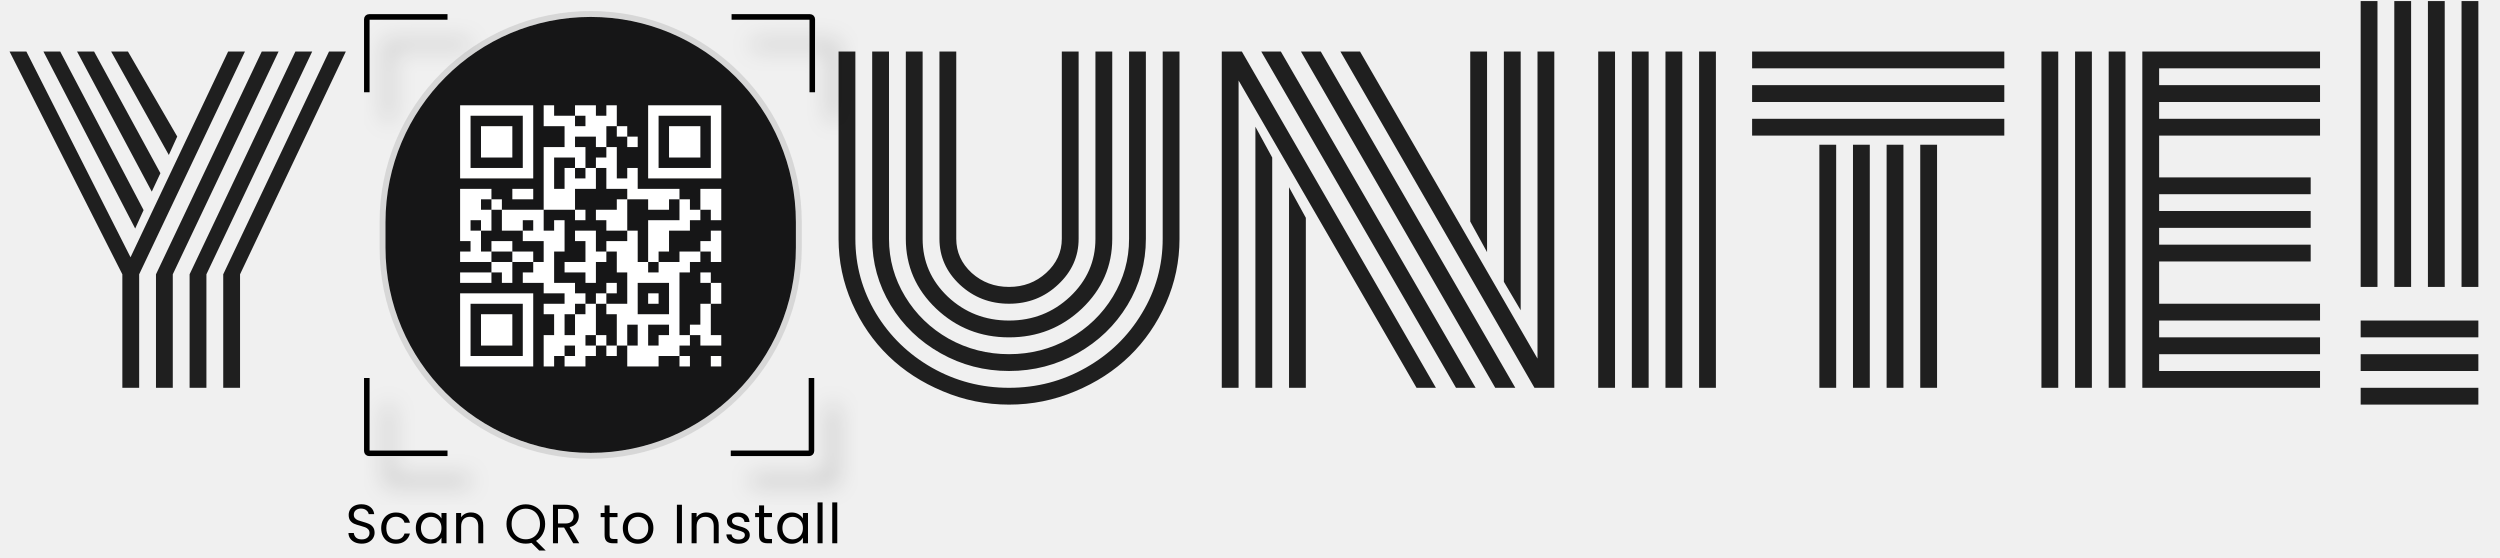
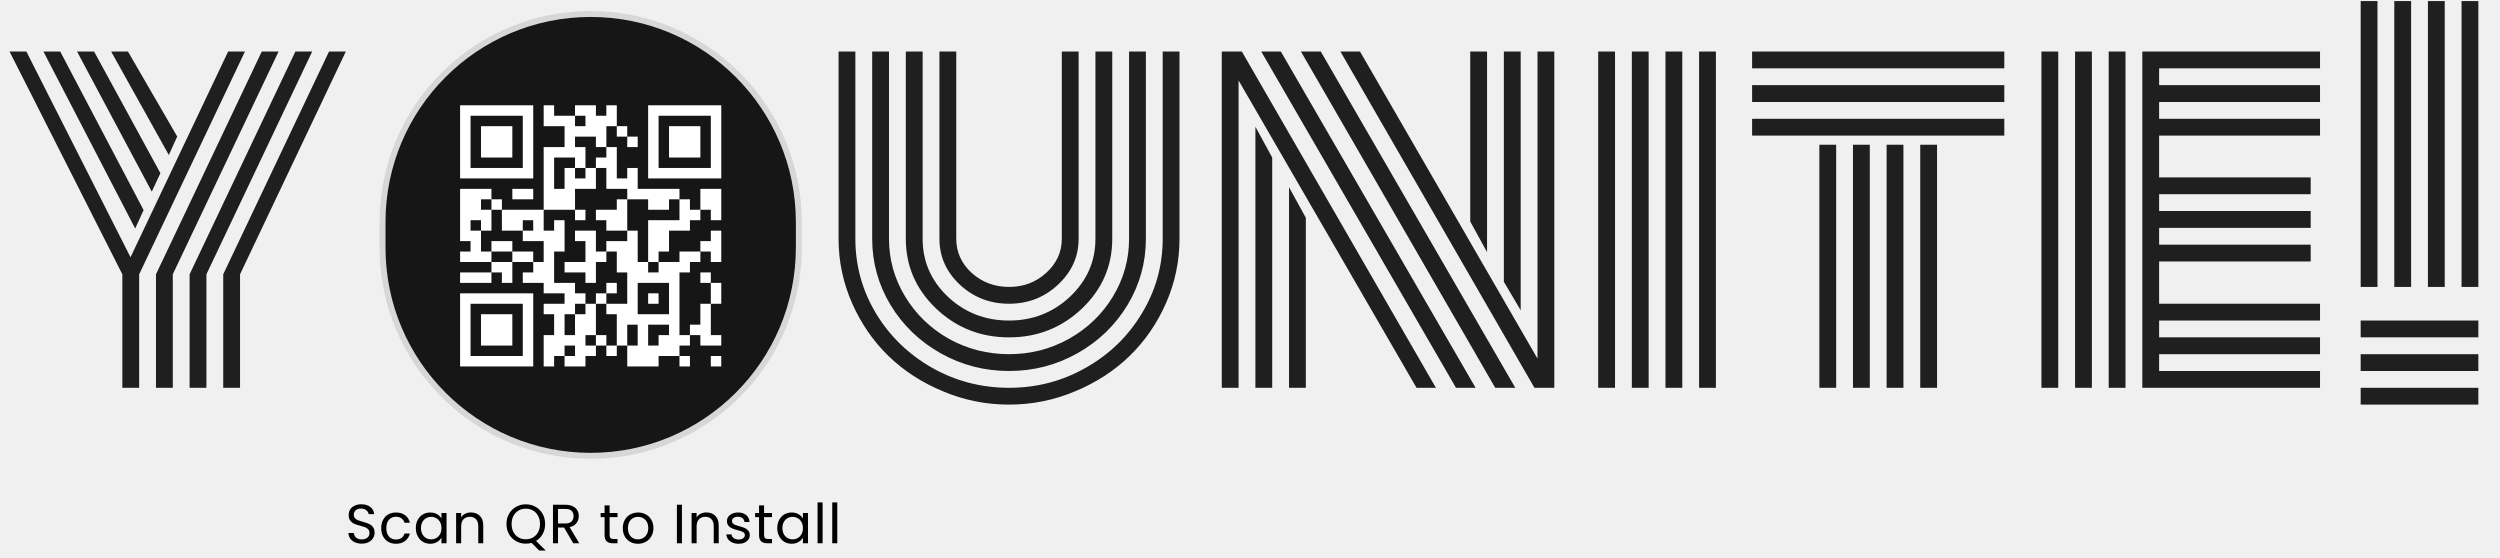
<svg xmlns="http://www.w3.org/2000/svg" width="543" height="121" viewBox="0 0 543 121" fill="none">
+   <style>
+    path {
+     stroke-dasharray: 1500;
+     stroke-dashoffset: 1500;
+     animation: dash 8s cubic-bezier(0.4, 0.0, 0.2, 1) infinite, colorChange 8s ease-in-out alternate infinite;
+   }
+ 
+   @keyframes dash {
+     to {
+       stroke-dashoffset: 0;
+     }
+   }
+   @keyframes fadeInLeft {
+    0% {
+       opacity: 0;
+       transform: translateY(-20px);
+    }
+    100% {
+       opacity: 1;
+       transform: translateY(0);
+    }
+ } 
+ .show-hide{
+     -webkit-animation: fadeInLeft 3s ease-in-out infinite;
+     animation: fadeInLeft 3s ease-in-out;
+     -webkit-transition: -webkit-transform 300ms cubic-bezier(0,0,0.3,1);
+     transition: -webkit-transform 300ms cubic-bezier(0,0,0.3,1);
+     -o-transition: transform 300ms cubic-bezier(0,0,0.3,1);
+     transition: transform 300ms cubic-bezier(0,0,0.3,1);
+     transition: transform 300ms cubic-bezier(0,0,0.3,1), 
+     -webkit-transform 300ms cubic-bezier(0,0,0.3,1);
+ }  
+   @keyframes fadeInout {
+    0% {
+       opacity: 0;
+       transform: scale(0);
+    }
+    100% {
+       opacity: 1;
+       transform: scale(1);
+    }
+ } 
+ .fade-out{
+     -webkit-animation: fadeInout 3s ease-in-out infinite;
+     animation: fadeInout 3s ease-in-out;
+ }  
+ </style>
  <path d="M71.462 11.192H75.114L52.137 59.58V84.231H48.485V59.58L71.462 11.192ZM64.158 11.192H67.81L44.833 59.58V84.231H41.181V59.58L64.158 11.192ZM56.854 11.192H60.506L37.529 59.58V84.231H33.878V59.58L56.854 11.192ZM49.55 11.192H53.202L30.226 59.58V84.231H26.574V59.58L2.075 11.192H5.727L28.349 55.877L49.55 11.192ZM9.43 11.192H13.082L31.189 45.632L29.363 49.639L9.43 11.192ZM16.734 11.192H20.436L34.841 37.618L32.965 41.625L16.734 11.192ZM24.139 11.192H27.791L38.493 29.654L36.667 33.661L24.139 11.192ZM230.625 51.87V11.192H234.277V51.87C234.277 55.725 232.789 59.039 229.813 61.812C226.872 64.585 223.321 65.971 219.162 65.971C215.003 65.971 211.435 64.585 208.46 61.812C205.518 59.039 204.047 55.725 204.047 51.87V11.192H207.699V51.87C207.699 54.745 208.815 57.213 211.047 59.276C213.312 61.304 216.017 62.319 219.162 62.319C222.307 62.319 224.995 61.304 227.227 59.276C229.492 57.213 230.625 54.745 230.625 51.87ZM237.929 51.87V11.192H241.581V51.87C241.581 57.788 239.383 62.843 234.987 67.036C230.591 71.195 225.316 73.275 219.162 73.275C213.008 73.275 207.733 71.195 203.337 67.036C198.941 62.843 196.743 57.788 196.743 51.87V11.192H200.395V51.87C200.395 56.773 202.221 60.966 205.873 64.449C209.559 67.898 213.988 69.623 219.162 69.623C224.302 69.623 228.714 67.898 232.4 64.449C236.086 60.966 237.929 56.773 237.929 51.87ZM245.233 51.87V11.192H248.884V51.87C248.884 57.044 247.549 61.846 244.878 66.275C242.206 70.671 238.588 74.154 234.023 76.724C229.458 79.294 224.505 80.579 219.162 80.579C213.819 80.579 208.866 79.294 204.301 76.724C199.736 74.154 196.118 70.671 193.446 66.275C190.775 61.846 189.439 57.044 189.439 51.87V11.192H193.091V51.87C193.091 56.368 194.258 60.544 196.591 64.398C198.924 68.253 202.086 71.314 206.076 73.579C210.1 75.811 214.462 76.927 219.162 76.927C223.862 76.927 228.207 75.811 232.197 73.579C236.221 71.314 239.4 68.253 241.733 64.398C244.066 60.544 245.233 56.368 245.233 51.87ZM252.536 51.87V11.192H256.188V51.87C256.188 56.74 255.208 61.406 253.246 65.869C251.285 70.299 248.648 74.12 245.334 77.332C242.02 80.545 238.081 83.098 233.516 84.991C228.951 86.919 224.166 87.882 219.162 87.882C214.157 87.882 209.373 86.919 204.808 84.991C200.243 83.098 196.304 80.545 192.99 77.332C189.676 74.12 187.039 70.299 185.077 65.869C183.116 61.406 182.135 56.74 182.135 51.87V11.192H185.787V51.87C185.787 57.686 187.275 63.08 190.251 68.05C193.26 73.021 197.318 76.96 202.424 79.868C207.564 82.776 213.143 84.231 219.162 84.231C225.181 84.231 230.743 82.776 235.849 79.868C240.989 76.96 245.047 73.021 248.022 68.05C251.032 63.08 252.536 57.686 252.536 51.87ZM322.988 54.761L319.336 48.117V11.192H322.988V54.761ZM330.292 67.391L326.64 61.203V11.192H330.292V67.391ZM279.977 40.661L283.628 47.306V84.231H279.977V40.661ZM272.673 27.524L276.325 34.219V84.231H272.673V27.524ZM273.941 11.192H278.201L320.503 84.231H316.242L273.941 11.192ZM282.563 11.192H286.875L329.125 84.231H324.763L282.563 11.192ZM291.135 11.192H295.396L333.944 77.89V11.192H337.596V84.231H333.284L291.135 11.192ZM269.021 17.482V84.231H265.369V11.192H269.731L311.88 84.231H307.67L269.021 17.482ZM369.043 11.192H372.695V84.231H369.043V11.192ZM361.739 11.192H365.391V84.231H361.739V11.192ZM354.435 11.192H358.087V84.231H354.435V11.192ZM347.131 11.192H350.783V84.231H347.131V11.192ZM395.164 31.43H398.816V84.231H395.164V31.43ZM380.557 14.844V11.192H435.335V14.844H380.557ZM380.557 22.148V18.496H435.335V22.148H380.557ZM380.557 29.452V25.8H435.335V29.452H380.557ZM417.076 31.43H420.728V84.231H417.076V31.43ZM409.772 31.43H413.424V84.231H409.772V31.43ZM402.468 31.43H406.12V84.231H402.468V31.43ZM461.66 84.231H458.008V11.192H461.66V84.231ZM454.356 84.231H450.704V11.192H454.356V84.231ZM447.052 84.231H443.4V11.192H447.052V84.231ZM468.963 65.971H503.91V69.623H468.963V73.275H503.91V76.927H468.963V80.579H503.91V84.231H465.312V11.192H503.91V14.844H468.963V18.496H503.91V22.148H468.963V25.8H503.91V29.452H468.963V38.531H501.881V42.183H468.963V45.835H501.881V49.486H468.963V53.138H501.881V56.79H468.963V65.971ZM512.736 73.275V69.623H538.299V73.275H512.736ZM512.736 80.579V76.927H538.299V80.579H512.736ZM512.736 87.882V84.231H538.299V87.882H512.736ZM534.647 0.236H538.299V62.319H534.647V0.236ZM527.344 0.236H530.995V62.319H527.344V0.236ZM520.04 0.236H523.692V62.319H520.04V0.236ZM512.736 0.236H516.388V62.319H512.736V0.236Z" fill="#1F1F1F" />
-   <path d="M78.576 118.082C78.024 118.082 77.528 117.986 77.088 117.794C76.656 117.594 76.316 117.322 76.068 116.978C75.82 116.626 75.692 116.222 75.684 115.766H76.848C76.888 116.158 77.048 116.49 77.328 116.762C77.616 117.026 78.032 117.158 78.576 117.158C79.096 117.158 79.504 117.03 79.8 116.774C80.104 116.51 80.256 116.174 80.256 115.766C80.256 115.446 80.168 115.186 79.992 114.986C79.816 114.786 79.596 114.634 79.332 114.53C79.068 114.426 78.712 114.314 78.264 114.194C77.712 114.05 77.268 113.906 76.932 113.762C76.604 113.618 76.32 113.394 76.08 113.09C75.848 112.778 75.732 112.362 75.732 111.842C75.732 111.386 75.848 110.982 76.08 110.63C76.312 110.278 76.636 110.006 77.052 109.814C77.476 109.622 77.96 109.526 78.504 109.526C79.288 109.526 79.928 109.722 80.424 110.114C80.928 110.506 81.212 111.026 81.276 111.674H80.076C80.036 111.354 79.868 111.074 79.572 110.834C79.276 110.586 78.884 110.462 78.396 110.462C77.94 110.462 77.568 110.582 77.28 110.822C76.992 111.054 76.848 111.382 76.848 111.806C76.848 112.11 76.932 112.358 77.1 112.55C77.276 112.742 77.488 112.89 77.736 112.994C77.992 113.09 78.348 113.202 78.804 113.33C79.356 113.482 79.8 113.634 80.136 113.786C80.472 113.93 80.76 114.158 81 114.47C81.24 114.774 81.36 115.19 81.36 115.718C81.36 116.126 81.252 116.51 81.036 116.87C80.82 117.23 80.5 117.522 80.076 117.746C79.652 117.97 79.152 118.082 78.576 118.082ZM82.794 114.698C82.794 114.018 82.93 113.426 83.202 112.922C83.474 112.41 83.85 112.014 84.33 111.734C84.818 111.454 85.374 111.314 85.998 111.314C86.806 111.314 87.47 111.51 87.99 111.902C88.518 112.294 88.866 112.838 89.034 113.534H87.858C87.746 113.134 87.526 112.818 87.198 112.586C86.878 112.354 86.478 112.238 85.998 112.238C85.374 112.238 84.87 112.454 84.486 112.886C84.102 113.31 83.91 113.914 83.91 114.698C83.91 115.49 84.102 116.102 84.486 116.534C84.87 116.966 85.374 117.182 85.998 117.182C86.478 117.182 86.878 117.07 87.198 116.846C87.518 116.622 87.738 116.302 87.858 115.886H89.034C88.858 116.558 88.506 117.098 87.978 117.506C87.45 117.906 86.79 118.106 85.998 118.106C85.374 118.106 84.818 117.966 84.33 117.686C83.85 117.406 83.474 117.01 83.202 116.498C82.93 115.986 82.794 115.386 82.794 114.698ZM90.317 114.686C90.317 114.014 90.453 113.426 90.725 112.922C90.997 112.41 91.369 112.014 91.841 111.734C92.321 111.454 92.853 111.314 93.437 111.314C94.013 111.314 94.513 111.438 94.937 111.686C95.361 111.934 95.677 112.246 95.885 112.622V111.422H96.989V117.998H95.885V116.774C95.669 117.158 95.345 117.478 94.913 117.734C94.489 117.982 93.993 118.106 93.425 118.106C92.841 118.106 92.313 117.962 91.841 117.674C91.369 117.386 90.997 116.982 90.725 116.462C90.453 115.942 90.317 115.35 90.317 114.686ZM95.885 114.698C95.885 114.202 95.785 113.77 95.585 113.402C95.385 113.034 95.113 112.754 94.769 112.562C94.433 112.362 94.061 112.262 93.653 112.262C93.245 112.262 92.873 112.358 92.537 112.55C92.201 112.742 91.933 113.022 91.733 113.39C91.533 113.758 91.433 114.19 91.433 114.686C91.433 115.19 91.533 115.63 91.733 116.006C91.933 116.374 92.201 116.658 92.537 116.858C92.873 117.05 93.245 117.146 93.653 117.146C94.061 117.146 94.433 117.05 94.769 116.858C95.113 116.658 95.385 116.374 95.585 116.006C95.785 115.63 95.885 115.194 95.885 114.698ZM102.273 111.302C103.073 111.302 103.721 111.546 104.217 112.034C104.713 112.514 104.961 113.21 104.961 114.122V117.998H103.881V114.278C103.881 113.622 103.717 113.122 103.389 112.778C103.061 112.426 102.613 112.25 102.045 112.25C101.469 112.25 101.009 112.43 100.665 112.79C100.329 113.15 100.161 113.674 100.161 114.362V117.998H99.069V111.422H100.161V112.358C100.377 112.022 100.669 111.762 101.037 111.578C101.413 111.394 101.825 111.302 102.273 111.302ZM117.121 119.582L115.453 117.914C115.045 118.026 114.629 118.082 114.205 118.082C113.429 118.082 112.721 117.902 112.081 117.542C111.441 117.174 110.933 116.666 110.557 116.018C110.189 115.362 110.005 114.626 110.005 113.81C110.005 112.994 110.189 112.262 110.557 111.614C110.933 110.958 111.441 110.45 112.081 110.09C112.721 109.722 113.429 109.538 114.205 109.538C114.989 109.538 115.701 109.722 116.341 110.09C116.981 110.45 117.485 110.954 117.853 111.602C118.221 112.25 118.405 112.986 118.405 113.81C118.405 114.61 118.229 115.33 117.877 115.97C117.525 116.61 117.041 117.114 116.425 117.482L118.537 119.582H117.121ZM111.121 113.81C111.121 114.474 111.253 115.058 111.517 115.562C111.789 116.066 112.157 116.454 112.621 116.726C113.093 116.998 113.621 117.134 114.205 117.134C114.789 117.134 115.313 116.998 115.777 116.726C116.249 116.454 116.617 116.066 116.881 115.562C117.153 115.058 117.289 114.474 117.289 113.81C117.289 113.138 117.153 112.554 116.881 112.058C116.617 111.554 116.253 111.166 115.789 110.894C115.325 110.622 114.797 110.486 114.205 110.486C113.613 110.486 113.085 110.622 112.621 110.894C112.157 111.166 111.789 111.554 111.517 112.058C111.253 112.554 111.121 113.138 111.121 113.81ZM124.509 117.998L122.517 114.578H121.197V117.998H120.105V109.634H122.805C123.437 109.634 123.969 109.742 124.401 109.958C124.841 110.174 125.169 110.466 125.385 110.834C125.601 111.202 125.709 111.622 125.709 112.094C125.709 112.67 125.541 113.178 125.205 113.618C124.877 114.058 124.381 114.35 123.717 114.494L125.817 117.998H124.509ZM121.197 113.702H122.805C123.397 113.702 123.841 113.558 124.137 113.27C124.433 112.974 124.581 112.582 124.581 112.094C124.581 111.598 124.433 111.214 124.137 110.942C123.849 110.67 123.405 110.534 122.805 110.534H121.197V113.702ZM132.406 112.322V116.198C132.406 116.518 132.474 116.746 132.61 116.882C132.746 117.01 132.982 117.074 133.318 117.074H134.122V117.998H133.138C132.53 117.998 132.074 117.858 131.77 117.578C131.466 117.298 131.314 116.838 131.314 116.198V112.322H130.462V111.422H131.314V109.766H132.406V111.422H134.122V112.322H132.406ZM138.548 118.106C137.932 118.106 137.372 117.966 136.868 117.686C136.372 117.406 135.98 117.01 135.692 116.498C135.412 115.978 135.272 115.378 135.272 114.698C135.272 114.026 135.416 113.434 135.704 112.922C136 112.402 136.4 112.006 136.904 111.734C137.408 111.454 137.972 111.314 138.596 111.314C139.22 111.314 139.784 111.454 140.288 111.734C140.792 112.006 141.188 112.398 141.476 112.91C141.772 113.422 141.92 114.018 141.92 114.698C141.92 115.378 141.768 115.978 141.464 116.498C141.168 117.01 140.764 117.406 140.252 117.686C139.74 117.966 139.172 118.106 138.548 118.106ZM138.548 117.146C138.94 117.146 139.308 117.054 139.652 116.87C139.996 116.686 140.272 116.41 140.48 116.042C140.696 115.674 140.804 115.226 140.804 114.698C140.804 114.17 140.7 113.722 140.492 113.354C140.284 112.986 140.012 112.714 139.676 112.538C139.34 112.354 138.976 112.262 138.584 112.262C138.184 112.262 137.816 112.354 137.48 112.538C137.152 112.714 136.888 112.986 136.688 113.354C136.488 113.722 136.388 114.17 136.388 114.698C136.388 115.234 136.484 115.686 136.676 116.054C136.876 116.422 137.14 116.698 137.468 116.882C137.796 117.058 138.156 117.146 138.548 117.146ZM148.116 109.634V117.998H147.024V109.634H148.116ZM153.416 111.302C154.216 111.302 154.864 111.546 155.36 112.034C155.856 112.514 156.104 113.21 156.104 114.122V117.998H155.024V114.278C155.024 113.622 154.86 113.122 154.532 112.778C154.204 112.426 153.756 112.25 153.188 112.25C152.612 112.25 152.152 112.43 151.808 112.79C151.472 113.15 151.304 113.674 151.304 114.362V117.998H150.212V111.422H151.304V112.358C151.52 112.022 151.812 111.762 152.18 111.578C152.556 111.394 152.968 111.302 153.416 111.302ZM160.45 118.106C159.946 118.106 159.494 118.022 159.094 117.854C158.694 117.678 158.378 117.438 158.146 117.134C157.914 116.822 157.786 116.466 157.762 116.066H158.89C158.922 116.394 159.074 116.662 159.346 116.87C159.626 117.078 159.99 117.182 160.438 117.182C160.854 117.182 161.182 117.09 161.422 116.906C161.662 116.722 161.782 116.49 161.782 116.21C161.782 115.922 161.654 115.71 161.398 115.574C161.142 115.43 160.746 115.29 160.21 115.154C159.722 115.026 159.322 114.898 159.01 114.77C158.706 114.634 158.442 114.438 158.218 114.182C158.002 113.918 157.894 113.574 157.894 113.15C157.894 112.814 157.994 112.506 158.194 112.226C158.394 111.946 158.678 111.726 159.046 111.566C159.414 111.398 159.834 111.314 160.306 111.314C161.034 111.314 161.622 111.498 162.07 111.866C162.518 112.234 162.758 112.738 162.79 113.378H161.698C161.674 113.034 161.534 112.758 161.278 112.55C161.03 112.342 160.694 112.238 160.27 112.238C159.878 112.238 159.566 112.322 159.334 112.49C159.102 112.658 158.986 112.878 158.986 113.15C158.986 113.366 159.054 113.546 159.19 113.69C159.334 113.826 159.51 113.938 159.718 114.026C159.934 114.106 160.23 114.198 160.606 114.302C161.078 114.43 161.462 114.558 161.758 114.686C162.054 114.806 162.306 114.99 162.514 115.238C162.73 115.486 162.842 115.81 162.85 116.21C162.85 116.57 162.75 116.894 162.55 117.182C162.35 117.47 162.066 117.698 161.698 117.866C161.338 118.026 160.922 118.106 160.45 118.106ZM165.958 112.322V116.198C165.958 116.518 166.026 116.746 166.162 116.882C166.298 117.01 166.534 117.074 166.87 117.074H167.674V117.998H166.69C166.082 117.998 165.626 117.858 165.322 117.578C165.018 117.298 164.866 116.838 164.866 116.198V112.322H164.014V111.422H164.866V109.766H165.958V111.422H167.674V112.322H165.958ZM168.824 114.686C168.824 114.014 168.96 113.426 169.232 112.922C169.504 112.41 169.876 112.014 170.348 111.734C170.828 111.454 171.36 111.314 171.944 111.314C172.52 111.314 173.02 111.438 173.444 111.686C173.868 111.934 174.184 112.246 174.392 112.622V111.422H175.496V117.998H174.392V116.774C174.176 117.158 173.852 117.478 173.42 117.734C172.996 117.982 172.5 118.106 171.932 118.106C171.348 118.106 170.82 117.962 170.348 117.674C169.876 117.386 169.504 116.982 169.232 116.462C168.96 115.942 168.824 115.35 168.824 114.686ZM174.392 114.698C174.392 114.202 174.292 113.77 174.092 113.402C173.892 113.034 173.62 112.754 173.276 112.562C172.94 112.362 172.568 112.262 172.16 112.262C171.752 112.262 171.38 112.358 171.044 112.55C170.708 112.742 170.44 113.022 170.24 113.39C170.04 113.758 169.94 114.19 169.94 114.686C169.94 115.19 170.04 115.63 170.24 116.006C170.44 116.374 170.708 116.658 171.044 116.858C171.38 117.05 171.752 117.146 172.16 117.146C172.568 117.146 172.94 117.05 173.276 116.858C173.62 116.658 173.892 116.374 174.092 116.006C174.292 115.63 174.392 115.194 174.392 114.698ZM178.668 109.118V117.998H177.576V109.118H178.668ZM181.856 109.118V117.998H180.764V109.118H181.856Z" fill="black" />
+   <path class="show-hide" d="M78.576 118.082C78.024 118.082 77.528 117.986 77.088 117.794C76.656 117.594 76.316 117.322 76.068 116.978C75.82 116.626 75.692 116.222 75.684 115.766H76.848C76.888 116.158 77.048 116.49 77.328 116.762C77.616 117.026 78.032 117.158 78.576 117.158C79.096 117.158 79.504 117.03 79.8 116.774C80.104 116.51 80.256 116.174 80.256 115.766C80.256 115.446 80.168 115.186 79.992 114.986C79.816 114.786 79.596 114.634 79.332 114.53C79.068 114.426 78.712 114.314 78.264 114.194C77.712 114.05 77.268 113.906 76.932 113.762C76.604 113.618 76.32 113.394 76.08 113.09C75.848 112.778 75.732 112.362 75.732 111.842C75.732 111.386 75.848 110.982 76.08 110.63C76.312 110.278 76.636 110.006 77.052 109.814C77.476 109.622 77.96 109.526 78.504 109.526C79.288 109.526 79.928 109.722 80.424 110.114C80.928 110.506 81.212 111.026 81.276 111.674H80.076C80.036 111.354 79.868 111.074 79.572 110.834C79.276 110.586 78.884 110.462 78.396 110.462C77.94 110.462 77.568 110.582 77.28 110.822C76.992 111.054 76.848 111.382 76.848 111.806C76.848 112.11 76.932 112.358 77.1 112.55C77.276 112.742 77.488 112.89 77.736 112.994C77.992 113.09 78.348 113.202 78.804 113.33C79.356 113.482 79.8 113.634 80.136 113.786C80.472 113.93 80.76 114.158 81 114.47C81.24 114.774 81.36 115.19 81.36 115.718C81.36 116.126 81.252 116.51 81.036 116.87C80.82 117.23 80.5 117.522 80.076 117.746C79.652 117.97 79.152 118.082 78.576 118.082ZM82.794 114.698C82.794 114.018 82.93 113.426 83.202 112.922C83.474 112.41 83.85 112.014 84.33 111.734C84.818 111.454 85.374 111.314 85.998 111.314C86.806 111.314 87.47 111.51 87.99 111.902C88.518 112.294 88.866 112.838 89.034 113.534H87.858C87.746 113.134 87.526 112.818 87.198 112.586C86.878 112.354 86.478 112.238 85.998 112.238C85.374 112.238 84.87 112.454 84.486 112.886C84.102 113.31 83.91 113.914 83.91 114.698C83.91 115.49 84.102 116.102 84.486 116.534C84.87 116.966 85.374 117.182 85.998 117.182C86.478 117.182 86.878 117.07 87.198 116.846C87.518 116.622 87.738 116.302 87.858 115.886H89.034C88.858 116.558 88.506 117.098 87.978 117.506C87.45 117.906 86.79 118.106 85.998 118.106C85.374 118.106 84.818 117.966 84.33 117.686C83.85 117.406 83.474 117.01 83.202 116.498C82.93 115.986 82.794 115.386 82.794 114.698ZM90.317 114.686C90.317 114.014 90.453 113.426 90.725 112.922C90.997 112.41 91.369 112.014 91.841 111.734C92.321 111.454 92.853 111.314 93.437 111.314C94.013 111.314 94.513 111.438 94.937 111.686C95.361 111.934 95.677 112.246 95.885 112.622V111.422H96.989V117.998H95.885V116.774C95.669 117.158 95.345 117.478 94.913 117.734C94.489 117.982 93.993 118.106 93.425 118.106C92.841 118.106 92.313 117.962 91.841 117.674C91.369 117.386 90.997 116.982 90.725 116.462C90.453 115.942 90.317 115.35 90.317 114.686ZM95.885 114.698C95.885 114.202 95.785 113.77 95.585 113.402C95.385 113.034 95.113 112.754 94.769 112.562C94.433 112.362 94.061 112.262 93.653 112.262C93.245 112.262 92.873 112.358 92.537 112.55C92.201 112.742 91.933 113.022 91.733 113.39C91.533 113.758 91.433 114.19 91.433 114.686C91.433 115.19 91.533 115.63 91.733 116.006C91.933 116.374 92.201 116.658 92.537 116.858C92.873 117.05 93.245 117.146 93.653 117.146C94.061 117.146 94.433 117.05 94.769 116.858C95.113 116.658 95.385 116.374 95.585 116.006C95.785 115.63 95.885 115.194 95.885 114.698ZM102.273 111.302C103.073 111.302 103.721 111.546 104.217 112.034C104.713 112.514 104.961 113.21 104.961 114.122V117.998H103.881V114.278C103.881 113.622 103.717 113.122 103.389 112.778C103.061 112.426 102.613 112.25 102.045 112.25C101.469 112.25 101.009 112.43 100.665 112.79C100.329 113.15 100.161 113.674 100.161 114.362V117.998H99.069V111.422H100.161V112.358C100.377 112.022 100.669 111.762 101.037 111.578C101.413 111.394 101.825 111.302 102.273 111.302ZM117.121 119.582L115.453 117.914C115.045 118.026 114.629 118.082 114.205 118.082C113.429 118.082 112.721 117.902 112.081 117.542C111.441 117.174 110.933 116.666 110.557 116.018C110.189 115.362 110.005 114.626 110.005 113.81C110.005 112.994 110.189 112.262 110.557 111.614C110.933 110.958 111.441 110.45 112.081 110.09C112.721 109.722 113.429 109.538 114.205 109.538C114.989 109.538 115.701 109.722 116.341 110.09C116.981 110.45 117.485 110.954 117.853 111.602C118.221 112.25 118.405 112.986 118.405 113.81C118.405 114.61 118.229 115.33 117.877 115.97C117.525 116.61 117.041 117.114 116.425 117.482L118.537 119.582H117.121ZM111.121 113.81C111.121 114.474 111.253 115.058 111.517 115.562C111.789 116.066 112.157 116.454 112.621 116.726C113.093 116.998 113.621 117.134 114.205 117.134C114.789 117.134 115.313 116.998 115.777 116.726C116.249 116.454 116.617 116.066 116.881 115.562C117.153 115.058 117.289 114.474 117.289 113.81C117.289 113.138 117.153 112.554 116.881 112.058C116.617 111.554 116.253 111.166 115.789 110.894C115.325 110.622 114.797 110.486 114.205 110.486C113.613 110.486 113.085 110.622 112.621 110.894C112.157 111.166 111.789 111.554 111.517 112.058C111.253 112.554 111.121 113.138 111.121 113.81ZM124.509 117.998L122.517 114.578H121.197V117.998H120.105V109.634H122.805C123.437 109.634 123.969 109.742 124.401 109.958C124.841 110.174 125.169 110.466 125.385 110.834C125.601 111.202 125.709 111.622 125.709 112.094C125.709 112.67 125.541 113.178 125.205 113.618C124.877 114.058 124.381 114.35 123.717 114.494L125.817 117.998H124.509ZM121.197 113.702H122.805C123.397 113.702 123.841 113.558 124.137 113.27C124.433 112.974 124.581 112.582 124.581 112.094C124.581 111.598 124.433 111.214 124.137 110.942C123.849 110.67 123.405 110.534 122.805 110.534H121.197V113.702ZM132.406 112.322V116.198C132.406 116.518 132.474 116.746 132.61 116.882C132.746 117.01 132.982 117.074 133.318 117.074H134.122V117.998H133.138C132.53 117.998 132.074 117.858 131.77 117.578C131.466 117.298 131.314 116.838 131.314 116.198V112.322H130.462V111.422H131.314V109.766H132.406V111.422H134.122V112.322H132.406ZM138.548 118.106C137.932 118.106 137.372 117.966 136.868 117.686C136.372 117.406 135.98 117.01 135.692 116.498C135.412 115.978 135.272 115.378 135.272 114.698C135.272 114.026 135.416 113.434 135.704 112.922C136 112.402 136.4 112.006 136.904 111.734C137.408 111.454 137.972 111.314 138.596 111.314C139.22 111.314 139.784 111.454 140.288 111.734C140.792 112.006 141.188 112.398 141.476 112.91C141.772 113.422 141.92 114.018 141.92 114.698C141.92 115.378 141.768 115.978 141.464 116.498C141.168 117.01 140.764 117.406 140.252 117.686C139.74 117.966 139.172 118.106 138.548 118.106ZM138.548 117.146C138.94 117.146 139.308 117.054 139.652 116.87C139.996 116.686 140.272 116.41 140.48 116.042C140.696 115.674 140.804 115.226 140.804 114.698C140.804 114.17 140.7 113.722 140.492 113.354C140.284 112.986 140.012 112.714 139.676 112.538C139.34 112.354 138.976 112.262 138.584 112.262C138.184 112.262 137.816 112.354 137.48 112.538C137.152 112.714 136.888 112.986 136.688 113.354C136.488 113.722 136.388 114.17 136.388 114.698C136.388 115.234 136.484 115.686 136.676 116.054C136.876 116.422 137.14 116.698 137.468 116.882C137.796 117.058 138.156 117.146 138.548 117.146ZM148.116 109.634V117.998H147.024V109.634H148.116ZM153.416 111.302C154.216 111.302 154.864 111.546 155.36 112.034C155.856 112.514 156.104 113.21 156.104 114.122V117.998H155.024V114.278C155.024 113.622 154.86 113.122 154.532 112.778C154.204 112.426 153.756 112.25 153.188 112.25C152.612 112.25 152.152 112.43 151.808 112.79C151.472 113.15 151.304 113.674 151.304 114.362V117.998H150.212V111.422H151.304V112.358C151.52 112.022 151.812 111.762 152.18 111.578C152.556 111.394 152.968 111.302 153.416 111.302ZM160.45 118.106C159.946 118.106 159.494 118.022 159.094 117.854C158.694 117.678 158.378 117.438 158.146 117.134C157.914 116.822 157.786 116.466 157.762 116.066H158.89C158.922 116.394 159.074 116.662 159.346 116.87C159.626 117.078 159.99 117.182 160.438 117.182C160.854 117.182 161.182 117.09 161.422 116.906C161.662 116.722 161.782 116.49 161.782 116.21C161.782 115.922 161.654 115.71 161.398 115.574C161.142 115.43 160.746 115.29 160.21 115.154C159.722 115.026 159.322 114.898 159.01 114.77C158.706 114.634 158.442 114.438 158.218 114.182C158.002 113.918 157.894 113.574 157.894 113.15C157.894 112.814 157.994 112.506 158.194 112.226C158.394 111.946 158.678 111.726 159.046 111.566C159.414 111.398 159.834 111.314 160.306 111.314C161.034 111.314 161.622 111.498 162.07 111.866C162.518 112.234 162.758 112.738 162.79 113.378H161.698C161.674 113.034 161.534 112.758 161.278 112.55C161.03 112.342 160.694 112.238 160.27 112.238C159.878 112.238 159.566 112.322 159.334 112.49C159.102 112.658 158.986 112.878 158.986 113.15C158.986 113.366 159.054 113.546 159.19 113.69C159.334 113.826 159.51 113.938 159.718 114.026C159.934 114.106 160.23 114.198 160.606 114.302C161.078 114.43 161.462 114.558 161.758 114.686C162.054 114.806 162.306 114.99 162.514 115.238C162.73 115.486 162.842 115.81 162.85 116.21C162.85 116.57 162.75 116.894 162.55 117.182C162.35 117.47 162.066 117.698 161.698 117.866C161.338 118.026 160.922 118.106 160.45 118.106ZM165.958 112.322V116.198C165.958 116.518 166.026 116.746 166.162 116.882C166.298 117.01 166.534 117.074 166.87 117.074H167.674V117.998H166.69C166.082 117.998 165.626 117.858 165.322 117.578C165.018 117.298 164.866 116.838 164.866 116.198V112.322H164.014V111.422H164.866V109.766H165.958V111.422H167.674V112.322H165.958ZM168.824 114.686C168.824 114.014 168.96 113.426 169.232 112.922C169.504 112.41 169.876 112.014 170.348 111.734C170.828 111.454 171.36 111.314 171.944 111.314C172.52 111.314 173.02 111.438 173.444 111.686C173.868 111.934 174.184 112.246 174.392 112.622V111.422H175.496V117.998H174.392V116.774C174.176 117.158 173.852 117.478 173.42 117.734C172.996 117.982 172.5 118.106 171.932 118.106C171.348 118.106 170.82 117.962 170.348 117.674C169.876 117.386 169.504 116.982 169.232 116.462C168.96 115.942 168.824 115.35 168.824 114.686ZM174.392 114.698C174.392 114.202 174.292 113.77 174.092 113.402C173.892 113.034 173.62 112.754 173.276 112.562C172.94 112.362 172.568 112.262 172.16 112.262C171.752 112.262 171.38 112.358 171.044 112.55C170.708 112.742 170.44 113.022 170.24 113.39C170.04 113.758 169.94 114.19 169.94 114.686C169.94 115.19 170.04 115.63 170.24 116.006C170.44 116.374 170.708 116.658 171.044 116.858C171.38 117.05 171.752 117.146 172.16 117.146C172.568 117.146 172.94 117.05 173.276 116.858C173.62 116.658 173.892 116.374 174.092 116.006C174.292 115.63 174.392 115.194 174.392 114.698ZM178.668 109.118V117.998H177.576V109.118H178.668ZM181.856 109.118V117.998H180.764V109.118H181.856Z" fill="black" />
  <g filter="url(#filter0_d_48_4858)">
    <g style="mix-blend-mode:soft-light">
      <path d="M158.899 3.678H175.938C176.208 3.678 176.428 3.897 176.428 4.168V20.039" stroke="black" stroke-width="1.208" />
      <path d="M97.2 3.678H80.162C79.891 3.678 79.672 3.897 79.672 4.168V20.039" stroke="black" stroke-width="1.208" />
      <path d="M97.2 98.459H80.162C79.891 98.459 79.672 98.24 79.672 97.969V82.098" stroke="black" stroke-width="1.208" />
      <path d="M158.722 98.459H175.76C176.031 98.459 176.25 98.24 176.25 97.969V82.098" stroke="black" stroke-width="1.208" />
    </g>
  </g>
-   <g filter="url(#filter1_b_48_4858)">
+   <g class="fade-out" filter="url(#filter1_b_48_4858)">
    <rect x="83.727" y="3.678" width="89.139" height="94.683" rx="44.569" fill="#161617" />
    <rect x="83.087" y="3.038" width="90.418" height="95.963" rx="45.209" stroke="#1F1F1F" stroke-opacity="0.12" stroke-width="1.28" />
  </g>
  <path d="M99.935 22.869H102.204V25.138H99.935V22.869ZM102.204 22.869H104.473V25.138H102.204V22.869ZM104.473 22.869H106.742V25.138H104.473V22.869ZM106.742 22.869H109.011V25.138H106.742V22.869ZM109.011 22.869H111.28V25.138H109.011V22.869ZM111.28 22.869H113.548V25.138H111.28V22.869ZM113.548 22.869H115.817V25.138H113.548V22.869ZM118.086 22.869H120.355V25.138H118.086V22.869ZM124.893 22.869H127.162V25.138H124.893V22.869ZM127.162 22.869H129.431V25.138H127.162V22.869ZM131.7 22.869H133.969V25.138H131.7V22.869ZM140.776 22.869H143.045V25.138H140.776V22.869ZM143.045 22.869H145.314V25.138H143.045V22.869ZM145.314 22.869H147.583V25.138H145.314V22.869ZM147.583 22.869H149.852V25.138H147.583V22.869ZM149.852 22.869H152.121V25.138H149.852V22.869ZM152.121 22.869H154.39V25.138H152.121V22.869ZM154.39 22.869H156.659V25.138H154.39V22.869ZM99.935 25.138H102.204V27.407H99.935V25.138ZM113.548 25.138H115.817V27.407H113.548V25.138ZM118.086 25.138H120.355V27.407H118.086V25.138ZM120.355 25.138H122.624V27.407H120.355V25.138ZM122.624 25.138H124.893V27.407H122.624V25.138ZM127.162 25.138H129.431V27.407H127.162V25.138ZM129.431 25.138H131.7V27.407H129.431V25.138ZM131.7 25.138H133.969V27.407H131.7V25.138ZM140.776 25.138H143.045V27.407H140.776V25.138ZM154.39 25.138H156.659V27.407H154.39V25.138ZM99.935 27.407H102.204V29.676H99.935V27.407ZM104.473 27.407H106.742V29.676H104.473V27.407ZM106.742 27.407H109.011V29.676H106.742V27.407ZM109.011 27.407H111.28V29.676H109.011V27.407ZM113.548 27.407H115.817V29.676H113.548V27.407ZM122.624 27.407H124.893V29.676H122.624V27.407ZM124.893 27.407H127.162V29.676H124.893V27.407ZM127.162 27.407H129.431V29.676H127.162V27.407ZM129.431 27.407H131.7V29.676H129.431V27.407ZM133.969 27.407H136.238V29.676H133.969V27.407ZM140.776 27.407H143.045V29.676H140.776V27.407ZM145.314 27.407H147.583V29.676H145.314V27.407ZM147.583 27.407H149.852V29.676H147.583V27.407ZM149.852 27.407H152.121V29.676H149.852V27.407ZM154.39 27.407H156.659V29.676H154.39V27.407ZM99.935 29.676H102.204V31.945H99.935V29.676ZM104.473 29.676H106.742V31.945H104.473V29.676ZM106.742 29.676H109.011V31.945H106.742V29.676ZM109.011 29.676H111.28V31.945H109.011V29.676ZM113.548 29.676H115.817V31.945H113.548V29.676ZM122.624 29.676H124.893V31.945H122.624V29.676ZM129.431 29.676H131.7V31.945H129.431V29.676ZM136.238 29.676H138.507V31.945H136.238V29.676ZM140.776 29.676H143.045V31.945H140.776V29.676ZM145.314 29.676H147.583V31.945H145.314V29.676ZM147.583 29.676H149.852V31.945H147.583V29.676ZM149.852 29.676H152.121V31.945H149.852V29.676ZM154.39 29.676H156.659V31.945H154.39V29.676ZM99.935 31.945H102.204V34.214H99.935V31.945ZM104.473 31.945H106.742V34.214H104.473V31.945ZM106.742 31.945H109.011V34.214H106.742V31.945ZM109.011 31.945H111.28V34.214H109.011V31.945ZM113.548 31.945H115.817V34.214H113.548V31.945ZM118.086 31.945H120.355V34.214H118.086V31.945ZM120.355 31.945H122.624V34.214H120.355V31.945ZM122.624 31.945H124.893V34.214H122.624V31.945ZM124.893 31.945H127.162V34.214H124.893V31.945ZM131.7 31.945H133.969V34.214H131.7V31.945ZM140.776 31.945H143.045V34.214H140.776V31.945ZM145.314 31.945H147.583V34.214H145.314V31.945ZM147.583 31.945H149.852V34.214H147.583V31.945ZM149.852 31.945H152.121V34.214H149.852V31.945ZM154.39 31.945H156.659V34.214H154.39V31.945ZM99.935 34.214H102.204V36.483H99.935V34.214ZM113.548 34.214H115.817V36.483H113.548V34.214ZM118.086 34.214H120.355V36.483H118.086V34.214ZM124.893 34.214H127.162V36.483H124.893V34.214ZM129.431 34.214H131.7V36.483H129.431V34.214ZM131.7 34.214H133.969V36.483H131.7V34.214ZM140.776 34.214H143.045V36.483H140.776V34.214ZM154.39 34.214H156.659V36.483H154.39V34.214ZM99.935 36.483H102.204V38.752H99.935V36.483ZM102.204 36.483H104.473V38.752H102.204V36.483ZM104.473 36.483H106.742V38.752H104.473V36.483ZM106.742 36.483H109.011V38.752H106.742V36.483ZM109.011 36.483H111.28V38.752H109.011V36.483ZM111.28 36.483H113.548V38.752H111.28V36.483ZM113.548 36.483H115.817V38.752H113.548V36.483ZM118.086 36.483H120.355V38.752H118.086V36.483ZM122.624 36.483H124.893V38.752H122.624V36.483ZM127.162 36.483H129.431V38.752H127.162V36.483ZM131.7 36.483H133.969V38.752H131.7V36.483ZM136.238 36.483H138.507V38.752H136.238V36.483ZM140.776 36.483H143.045V38.752H140.776V36.483ZM143.045 36.483H145.314V38.752H143.045V36.483ZM145.314 36.483H147.583V38.752H145.314V36.483ZM147.583 36.483H149.852V38.752H147.583V36.483ZM149.852 36.483H152.121V38.752H149.852V36.483ZM152.121 36.483H154.39V38.752H152.121V36.483ZM154.39 36.483H156.659V38.752H154.39V36.483ZM118.086 38.752H120.355V41.021H118.086V38.752ZM122.624 38.752H124.893V41.021H122.624V38.752ZM124.893 38.752H127.162V41.021H124.893V38.752ZM127.162 38.752H129.431V41.021H127.162V38.752ZM131.7 38.752H133.969V41.021H131.7V38.752ZM133.969 38.752H136.238V41.021H133.969V38.752ZM136.238 38.752H138.507V41.021H136.238V38.752ZM99.935 41.021H102.204V43.29H99.935V41.021ZM102.204 41.021H104.473V43.29H102.204V41.021ZM104.473 41.021H106.742V43.29H104.473V41.021ZM111.28 41.021H113.548V43.29H111.28V41.021ZM113.548 41.021H115.817V43.29H113.548V41.021ZM118.086 41.021H120.355V43.29H118.086V41.021ZM120.355 41.021H122.624V43.29H120.355V41.021ZM122.624 41.021H124.893V43.29H122.624V41.021ZM136.238 41.021H138.507V43.29H136.238V41.021ZM138.507 41.021H140.776V43.29H138.507V41.021ZM140.776 41.021H143.045V43.29H140.776V41.021ZM143.045 41.021H145.314V43.29H143.045V41.021ZM145.314 41.021H147.583V43.29H145.314V41.021ZM152.121 41.021H154.39V43.29H152.121V41.021ZM154.39 41.021H156.659V43.29H154.39V41.021ZM99.935 43.29H102.204V45.559H99.935V43.29ZM102.204 43.29H104.473V45.559H102.204V43.29ZM106.742 43.29H109.011V45.559H106.742V43.29ZM118.086 43.29H120.355V45.559H118.086V43.29ZM120.355 43.29H122.624V45.559H120.355V43.29ZM122.624 43.29H124.893V45.559H122.624V43.29ZM133.969 43.29H136.238V45.559H133.969V43.29ZM140.776 43.29H143.045V45.559H140.776V43.29ZM143.045 43.29H145.314V45.559H143.045V43.29ZM147.583 43.29H149.852V45.559H147.583V43.29ZM152.121 43.29H154.39V45.559H152.121V43.29ZM154.39 43.29H156.659V45.559H154.39V43.29ZM99.935 45.559H102.204V47.828H99.935V45.559ZM102.204 45.559H104.473V47.828H102.204V45.559ZM104.473 45.559H106.742V47.828H104.473V45.559ZM109.011 45.559H111.28V47.828H109.011V45.559ZM111.28 45.559H113.548V47.828H111.28V45.559ZM113.548 45.559H115.817V47.828H113.548V45.559ZM115.817 45.559H118.086V47.828H115.817V45.559ZM124.893 45.559H127.162V47.828H124.893V45.559ZM129.431 45.559H131.7V47.828H129.431V45.559ZM131.7 45.559H133.969V47.828H131.7V45.559ZM133.969 45.559H136.238V47.828H133.969V45.559ZM147.583 45.559H149.852V47.828H147.583V45.559ZM149.852 45.559H152.121V47.828H149.852V45.559ZM154.39 45.559H156.659V47.828H154.39V45.559ZM99.935 47.828H102.204V50.097H99.935V47.828ZM104.473 47.828H106.742V50.097H104.473V47.828ZM109.011 47.828H111.28V50.097H109.011V47.828ZM111.28 47.828H113.548V50.097H111.28V47.828ZM115.817 47.828H118.086V50.097H115.817V47.828ZM120.355 47.828H122.624V50.097H120.355V47.828ZM131.7 47.828H133.969V50.097H131.7V47.828ZM133.969 47.828H136.238V50.097H133.969V47.828ZM140.776 47.828H143.045V50.097H140.776V47.828ZM143.045 47.828H145.314V50.097H143.045V47.828ZM145.314 47.828H147.583V50.097H145.314V47.828ZM147.583 47.828H149.852V50.097H147.583V47.828ZM99.935 50.097H102.204V52.366H99.935V50.097ZM102.204 50.097H104.473V52.366H102.204V50.097ZM113.548 50.097H115.817V52.366H113.548V50.097ZM115.817 50.097H118.086V52.366H115.817V50.097ZM118.086 50.097H120.355V52.366H118.086V50.097ZM120.355 50.097H122.624V52.366H120.355V50.097ZM124.893 50.097H127.162V52.366H124.893V50.097ZM127.162 50.097H129.431V52.366H127.162V50.097ZM136.238 50.097H138.507V52.366H136.238V50.097ZM140.776 50.097H143.045V52.366H140.776V50.097ZM143.045 50.097H145.314V52.366H143.045V50.097ZM154.39 50.097H156.659V52.366H154.39V50.097ZM102.204 52.366H104.473V54.635H102.204V52.366ZM106.742 52.366H109.011V54.635H106.742V52.366ZM109.011 52.366H111.28V54.635H109.011V52.366ZM118.086 52.366H120.355V54.635H118.086V52.366ZM120.355 52.366H122.624V54.635H120.355V52.366ZM127.162 52.366H129.431V54.635H127.162V52.366ZM131.7 52.366H133.969V54.635H131.7V52.366ZM133.969 52.366H136.238V54.635H133.969V52.366ZM136.238 52.366H138.507V54.635H136.238V52.366ZM140.776 52.366H143.045V54.635H140.776V52.366ZM143.045 52.366H145.314V54.635H143.045V52.366ZM152.121 52.366H154.39V54.635H152.121V52.366ZM154.39 52.366H156.659V54.635H154.39V52.366ZM99.935 54.635H102.204V56.904H99.935V54.635ZM102.204 54.635H104.473V56.904H102.204V54.635ZM104.473 54.635H106.742V56.904H104.473V54.635ZM111.28 54.635H113.548V56.904H111.28V54.635ZM113.548 54.635H115.817V56.904H113.548V54.635ZM118.086 54.635H120.355V56.904H118.086V54.635ZM127.162 54.635H129.431V56.904H127.162V54.635ZM129.431 54.635H131.7V56.904H129.431V54.635ZM133.969 54.635H136.238V56.904H133.969V54.635ZM136.238 54.635H138.507V56.904H136.238V54.635ZM140.776 54.635H143.045V56.904H140.776V54.635ZM147.583 54.635H149.852V56.904H147.583V54.635ZM149.852 54.635H152.121V56.904H149.852V54.635ZM154.39 54.635H156.659V56.904H154.39V54.635ZM106.742 56.904H109.011V59.173H106.742V56.904ZM109.011 56.904H111.28V59.173H109.011V56.904ZM115.817 56.904H118.086V59.173H115.817V56.904ZM118.086 56.904H120.355V59.173H118.086V56.904ZM122.624 56.904H124.893V59.173H122.624V56.904ZM124.893 56.904H127.162V59.173H124.893V56.904ZM127.162 56.904H129.431V59.173H127.162V56.904ZM133.969 56.904H136.238V59.173H133.969V56.904ZM136.238 56.904H138.507V59.173H136.238V56.904ZM138.507 56.904H140.776V59.173H138.507V56.904ZM143.045 56.904H145.314V59.173H143.045V56.904ZM145.314 56.904H147.583V59.173H145.314V56.904ZM147.583 56.904H149.852V59.173H147.583V56.904ZM99.935 59.173H102.204V61.442H99.935V59.173ZM102.204 59.173H104.473V61.442H102.204V59.173ZM104.473 59.173H106.742V61.442H104.473V59.173ZM109.011 59.173H111.28V61.442H109.011V59.173ZM113.548 59.173H115.817V61.442H113.548V59.173ZM115.817 59.173H118.086V61.442H115.817V59.173ZM118.086 59.173H120.355V61.442H118.086V59.173ZM127.162 59.173H129.431V61.442H127.162V59.173ZM136.238 59.173H138.507V61.442H136.238V59.173ZM138.507 59.173H140.776V61.442H138.507V59.173ZM140.776 59.173H143.045V61.442H140.776V59.173ZM143.045 59.173H145.314V61.442H143.045V59.173ZM145.314 59.173H147.583V61.442H145.314V59.173ZM152.121 59.173H154.39V61.442H152.121V59.173ZM118.086 61.442H120.355V63.711H118.086V61.442ZM120.355 61.442H122.624V63.711H120.355V61.442ZM122.624 61.442H124.893V63.711H122.624V61.442ZM131.7 61.442H133.969V63.711H131.7V61.442ZM136.238 61.442H138.507V63.711H136.238V61.442ZM145.314 61.442H147.583V63.711H145.314V61.442ZM154.39 61.442H156.659V63.711H154.39V61.442ZM99.935 63.711H102.204V65.98H99.935V63.711ZM102.204 63.711H104.473V65.98H102.204V63.711ZM104.473 63.711H106.742V65.98H104.473V63.711ZM106.742 63.711H109.011V65.98H106.742V63.711ZM109.011 63.711H111.28V65.98H109.011V63.711ZM111.28 63.711H113.548V65.98H111.28V63.711ZM113.548 63.711H115.817V65.98H113.548V63.711ZM122.624 63.711H124.893V65.98H122.624V63.711ZM124.893 63.711H127.162V65.98H124.893V63.711ZM129.431 63.711H131.7V65.98H129.431V63.711ZM136.238 63.711H138.507V65.98H136.238V63.711ZM140.776 63.711H143.045V65.98H140.776V63.711ZM145.314 63.711H147.583V65.98H145.314V63.711ZM154.39 63.711H156.659V65.98H154.39V63.711ZM99.935 65.98H102.204V68.249H99.935V65.98ZM113.548 65.98H115.817V68.249H113.548V65.98ZM118.086 65.98H120.355V68.249H118.086V65.98ZM120.355 65.98H122.624V68.249H120.355V65.98ZM122.624 65.98H124.893V68.249H122.624V65.98ZM127.162 65.98H129.431V68.249H127.162V65.98ZM131.7 65.98H133.969V68.249H131.7V65.98ZM133.969 65.98H136.238V68.249H133.969V65.98ZM136.238 65.98H138.507V68.249H136.238V65.98ZM145.314 65.98H147.583V68.249H145.314V65.98ZM152.121 65.98H154.39V68.249H152.121V65.98ZM99.935 68.249H102.204V70.518H99.935V68.249ZM104.473 68.249H106.742V70.518H104.473V68.249ZM106.742 68.249H109.011V70.518H106.742V68.249ZM109.011 68.249H111.28V70.518H109.011V68.249ZM113.548 68.249H115.817V70.518H113.548V68.249ZM120.355 68.249H122.624V70.518H120.355V68.249ZM124.893 68.249H127.162V70.518H124.893V68.249ZM127.162 68.249H129.431V70.518H127.162V68.249ZM133.969 68.249H136.238V70.518H133.969V68.249ZM136.238 68.249H138.507V70.518H136.238V68.249ZM138.507 68.249H140.776V70.518H138.507V68.249ZM140.776 68.249H143.045V70.518H140.776V68.249ZM143.045 68.249H145.314V70.518H143.045V68.249ZM145.314 68.249H147.583V70.518H145.314V68.249ZM152.121 68.249H154.39V70.518H152.121V68.249ZM99.935 70.518H102.204V72.787H99.935V70.518ZM104.473 70.518H106.742V72.787H104.473V70.518ZM106.742 70.518H109.011V72.787H106.742V70.518ZM109.011 70.518H111.28V72.787H109.011V70.518ZM113.548 70.518H115.817V72.787H113.548V70.518ZM120.355 70.518H122.624V72.787H120.355V70.518ZM124.893 70.518H127.162V72.787H124.893V70.518ZM127.162 70.518H129.431V72.787H127.162V70.518ZM133.969 70.518H136.238V72.787H133.969V70.518ZM138.507 70.518H140.776V72.787H138.507V70.518ZM145.314 70.518H147.583V72.787H145.314V70.518ZM149.852 70.518H152.121V72.787H149.852V70.518ZM152.121 70.518H154.39V72.787H152.121V70.518ZM99.935 72.787H102.204V75.056H99.935V72.787ZM104.473 72.787H106.742V75.056H104.473V72.787ZM106.742 72.787H109.011V75.056H106.742V72.787ZM109.011 72.787H111.28V75.056H109.011V72.787ZM113.548 72.787H115.817V75.056H113.548V72.787ZM118.086 72.787H120.355V75.056H118.086V72.787ZM120.355 72.787H122.624V75.056H120.355V72.787ZM122.624 72.787H124.893V75.056H122.624V72.787ZM124.893 72.787H127.162V75.056H124.893V72.787ZM129.431 72.787H131.7V75.056H129.431V72.787ZM133.969 72.787H136.238V75.056H133.969V72.787ZM138.507 72.787H140.776V75.056H138.507V72.787ZM143.045 72.787H145.314V75.056H143.045V72.787ZM145.314 72.787H147.583V75.056H145.314V72.787ZM147.583 72.787H149.852V75.056H147.583V72.787ZM152.121 72.787H154.39V75.056H152.121V72.787ZM154.39 72.787H156.659V75.056H154.39V72.787ZM99.935 75.056H102.204V77.325H99.935V75.056ZM113.548 75.056H115.817V77.325H113.548V75.056ZM118.086 75.056H120.355V77.325H118.086V75.056ZM120.355 75.056H122.624V77.325H120.355V75.056ZM124.893 75.056H127.162V77.325H124.893V75.056ZM127.162 75.056H129.431V77.325H127.162V75.056ZM131.7 75.056H133.969V77.325H131.7V75.056ZM136.238 75.056H138.507V77.325H136.238V75.056ZM138.507 75.056H140.776V77.325H138.507V75.056ZM140.776 75.056H143.045V77.325H140.776V75.056ZM143.045 75.056H145.314V77.325H143.045V75.056ZM145.314 75.056H147.583V77.325H145.314V75.056ZM99.935 77.325H102.204V79.594H99.935V77.325ZM102.204 77.325H104.473V79.594H102.204V77.325ZM104.473 77.325H106.742V79.594H104.473V77.325ZM106.742 77.325H109.011V79.594H106.742V77.325ZM109.011 77.325H111.28V79.594H109.011V77.325ZM111.28 77.325H113.548V79.594H111.28V77.325ZM113.548 77.325H115.817V79.594H113.548V77.325ZM118.086 77.325H120.355V79.594H118.086V77.325ZM122.624 77.325H124.893V79.594H122.624V77.325ZM124.893 77.325H127.162V79.594H124.893V77.325ZM136.238 77.325H138.507V79.594H136.238V77.325ZM138.507 77.325H140.776V79.594H138.507V77.325ZM140.776 77.325H143.045V79.594H140.776V77.325ZM147.583 77.325H149.852V79.594H147.583V77.325ZM154.39 77.325H156.659V79.594H154.39V77.325Z" fill="white" />
  <defs>
    <filter id="filter0_d_48_4858" x="79.067" y="3.074" width="107.23" height="106.577" filterUnits="userSpaceOnUse" color-interpolation-filters="sRGB">
      <feFlood flood-opacity="0" result="BackgroundImageFix" />
      <feColorMatrix in="SourceAlpha" type="matrix" values="0 0 0 0 0 0 0 0 0 0 0 0 0 0 0 0 0 0 127 0" result="hardAlpha" />
      <feOffset dx="4.633" dy="5.956" />
      <feGaussianBlur stdDeviation="2.316" />
      <feComposite in2="hardAlpha" operator="out" />
      <feColorMatrix type="matrix" values="0 0 0 0 0 0 0 0 0 0 0 0 0 0 0 0 0 0 0.25 0" />
      <feBlend mode="normal" in2="BackgroundImageFix" result="effect1_dropShadow_48_4858" />
      <feBlend mode="normal" in="SourceGraphic" in2="effect1_dropShadow_48_4858" result="shape" />
    </filter>
    <filter id="filter1_b_48_4858" x="75.197" y="-4.852" width="106.198" height="111.743" filterUnits="userSpaceOnUse" color-interpolation-filters="sRGB">
      <feFlood flood-opacity="0" result="BackgroundImageFix" />
      <feGaussianBlur in="BackgroundImageFix" stdDeviation="3.625" />
      <feComposite in2="SourceAlpha" operator="in" result="effect1_backgroundBlur_48_4858" />
      <feBlend mode="normal" in="SourceGraphic" in2="effect1_backgroundBlur_48_4858" result="shape" />
    </filter>
  </defs>
</svg>
